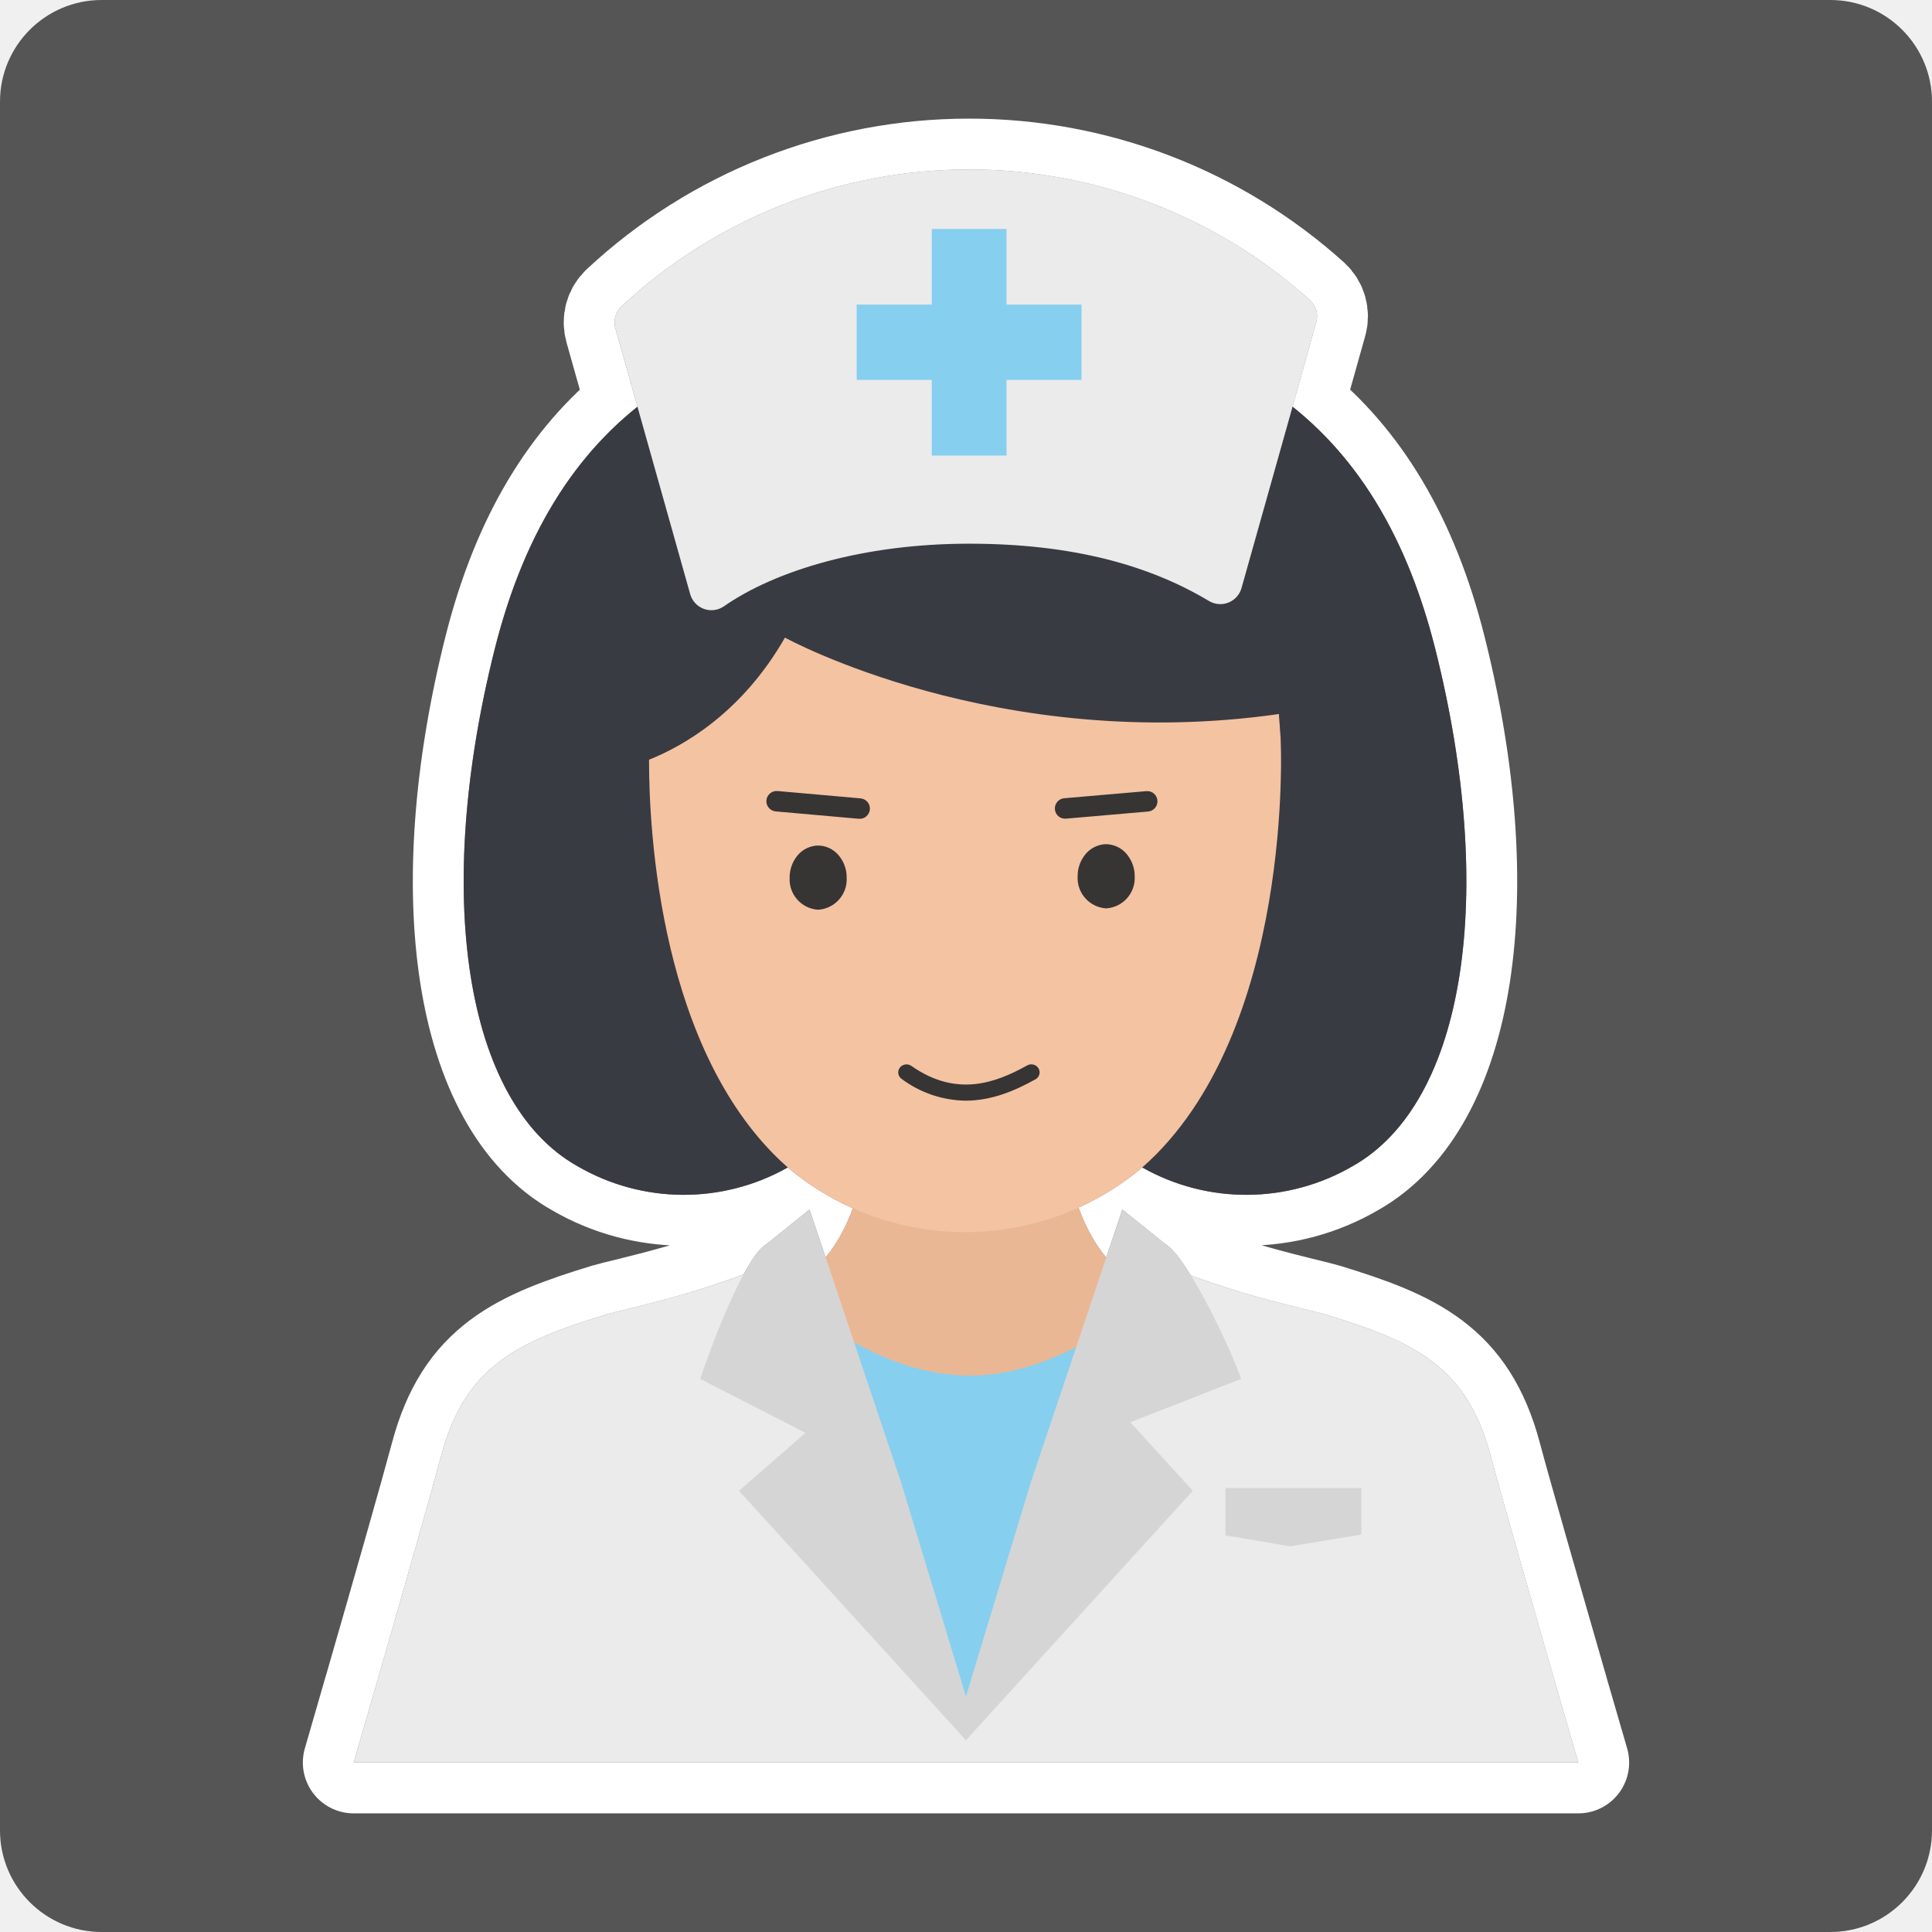
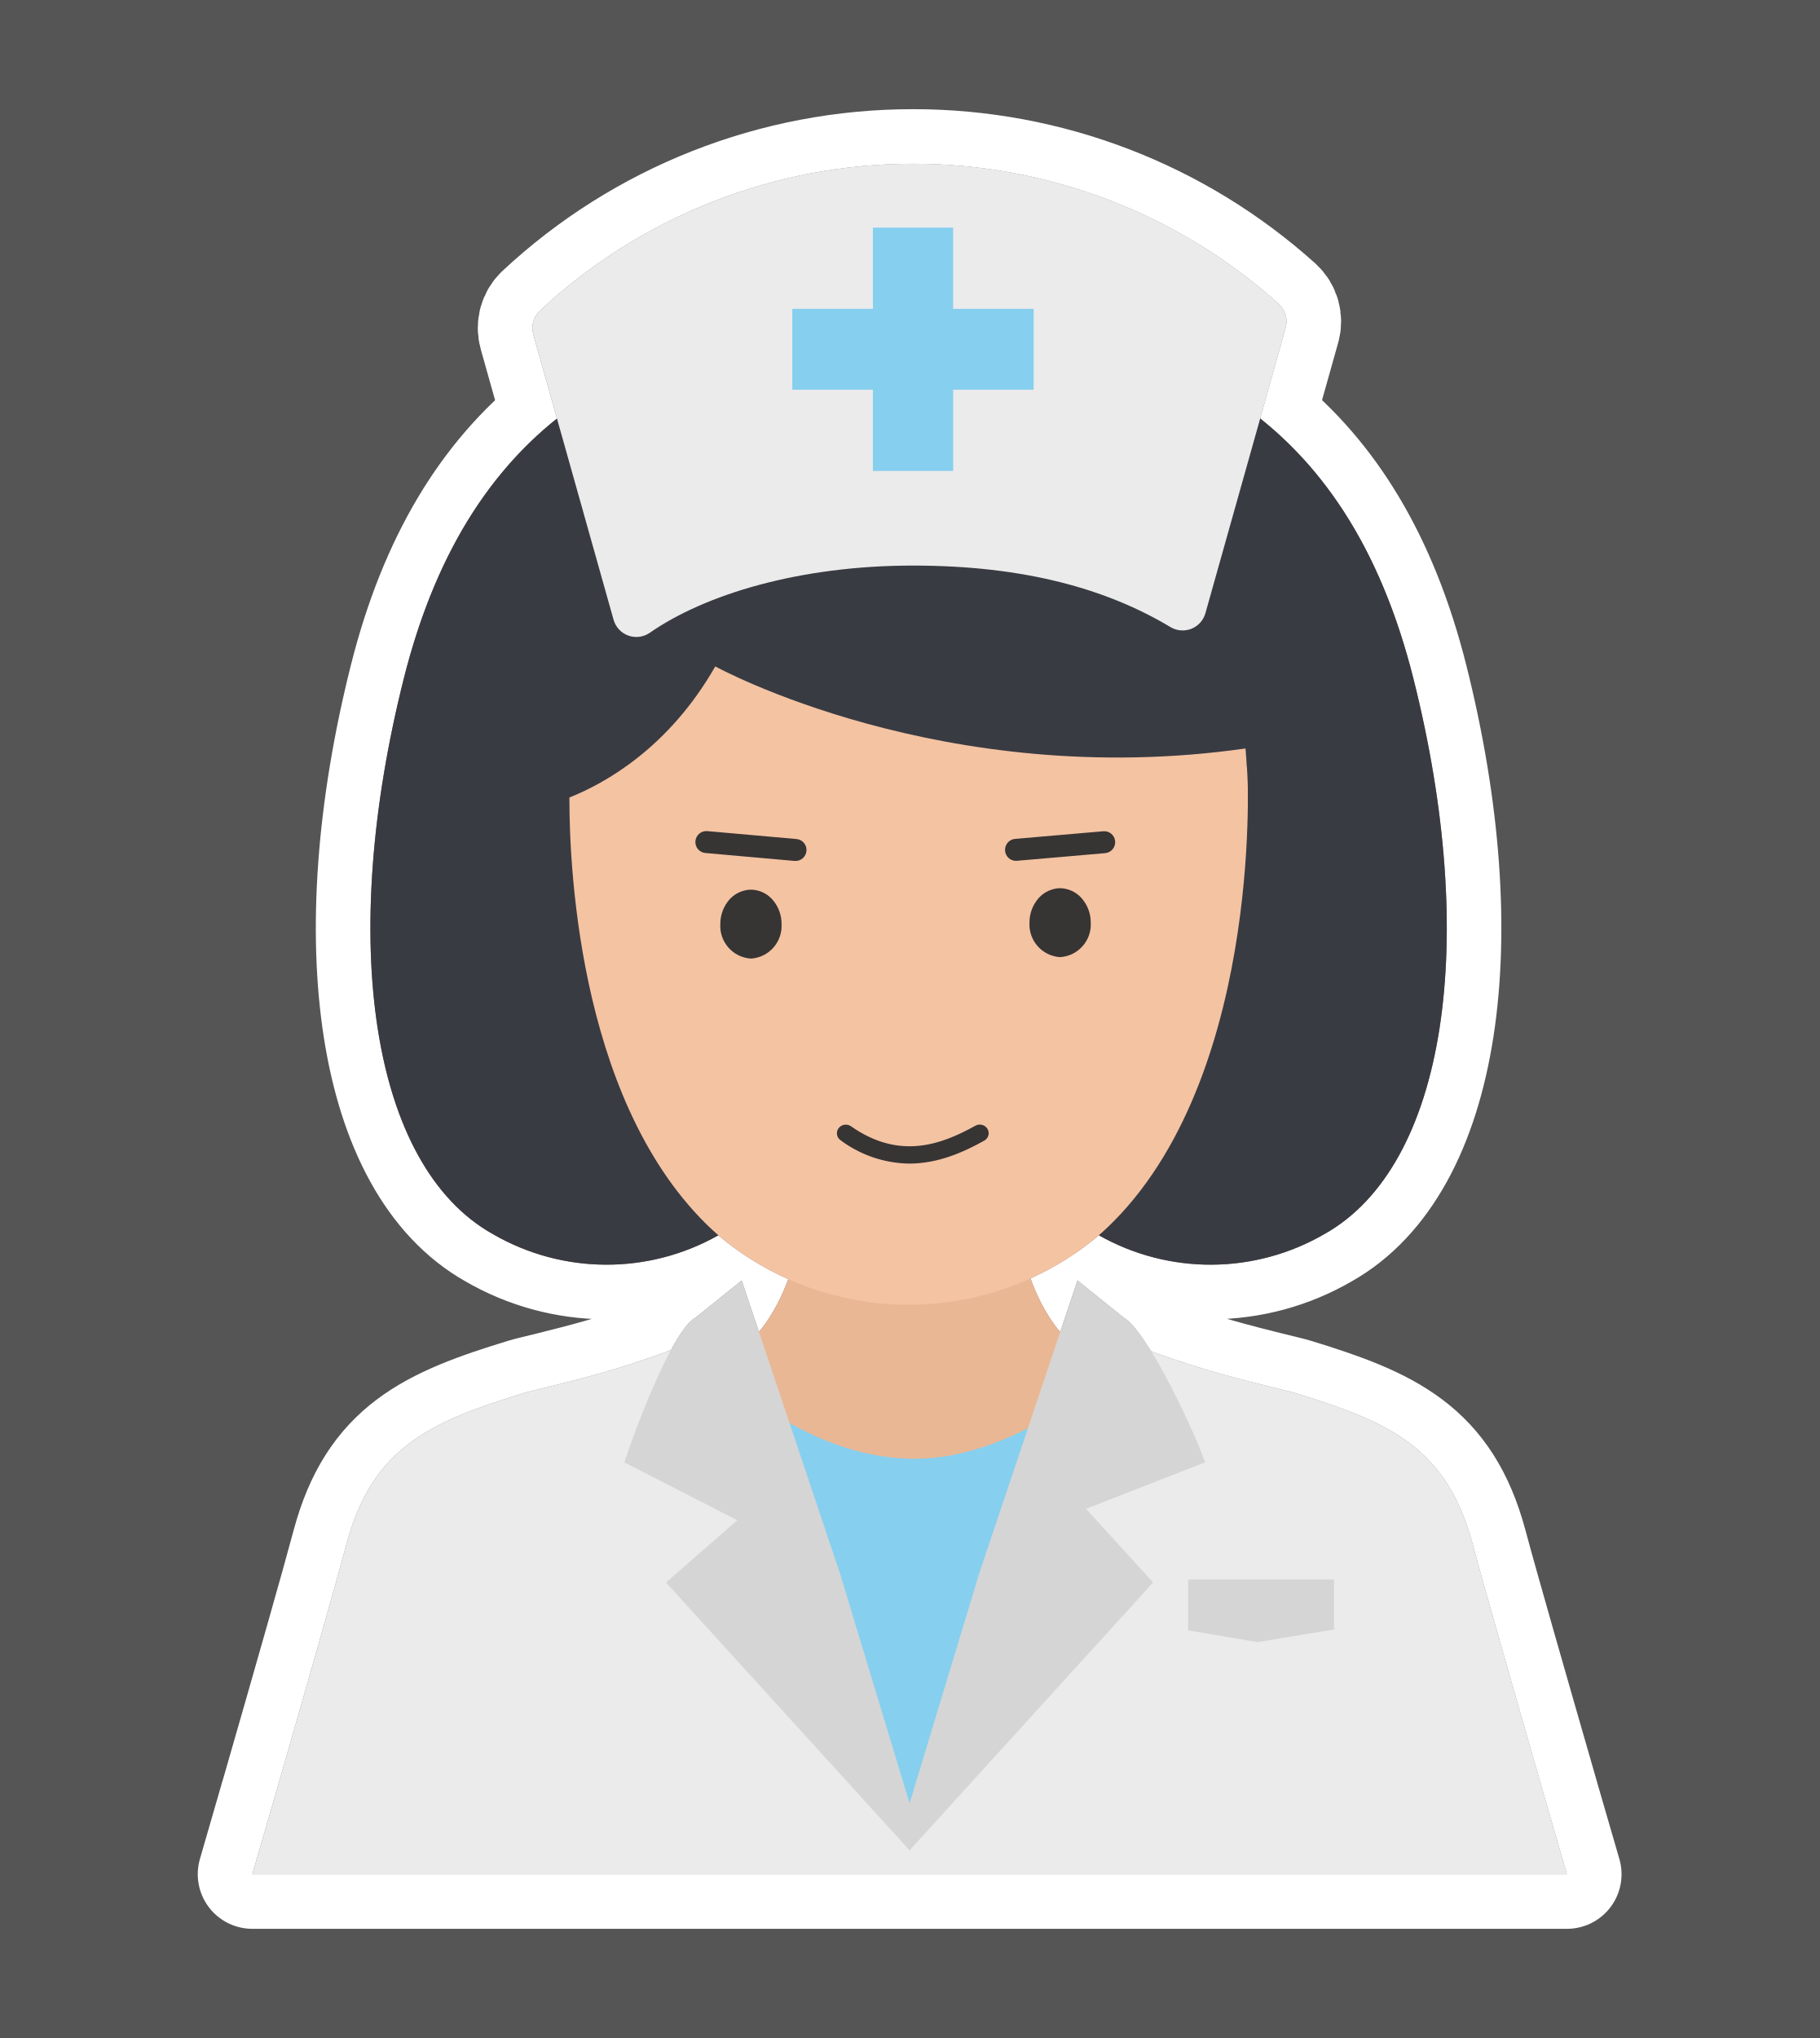
- <svg xmlns="http://www.w3.org/2000/svg" data-name="Layer 1" viewBox="-7 -7 114 114" width="114" height="114">
+ <svg xmlns="http://www.w3.org/2000/svg" width="100" height="112" viewBox="0 -6 100 112">
  <g id="Aufstellung">
-     <rect id="Hintergrund" x="-7" y="-7" width="114" height="114" rx="6" ry="6" fill="#555556" />
+     <rect id="Hintergrund" x="-6" y="-6" width="112" height="112" rx="6" ry="6" fill="#555556" />
  </g>
  <g id="Icon">
    <path d="M50.184 3a30.039 30.039 0 0 0-20.514 8.078 1.295 1.295 0 0 0-.358 1.3l1.303 4.628c-3.948 3.152-6.783 7.79-8.416 14.267-3.633 14.425-1.822 26.778 4.875 30.541a12.477 12.477 0 0 0 12.408.075 16.175 16.175 0 0 0 3.844 2.408c-.276.756-.787 1.916-1.611 2.898l-.948-2.824-2.537 2.04c-.398.212-.868.892-1.345 1.773-.14.055-.268.113-.414.168a53.532 53.532 0 0 1-3.496 1.123c-2.064.581-3.842.974-4.14 1.07-5.227 1.595-8.37 3.006-9.798 8.33-.582 2.185-2.165 7.736-3.88 13.684a.924.924 0 0 0-.034.156l-.018.012L13.87 97h72.26l-1.219-4.197-.02-.076c-1.716-5.953-3.361-11.68-3.939-13.852-1.427-5.324-4.57-6.735-9.799-8.33-.297-.096-2.077-.489-4.14-1.07a53.487 53.487 0 0 1-3.495-1.123c-.092-.035-.172-.071-.261-.106-.557-.901-1.091-1.62-1.494-1.836l-2.538-2.039-.95 2.832c-.843-1.001-1.36-2.19-1.632-2.947a16.155 16.155 0 0 0 3.758-2.367 12.477 12.477 0 0 0 12.407-.075c6.697-3.763 8.51-16.116 4.876-30.54-1.633-6.48-4.468-11.12-8.418-14.272l1.4-4.979a1.294 1.294 0 0 0-.372-1.314A30.028 30.028 0 0 0 50.184 3Zm18.28 32.133.103 1.44.004.118a22.256 22.256 0 0 0-.139-1.554l.032-.004z" fill="#916f6f" stroke="#fff" stroke-width="6" stroke-linecap="round" stroke-linejoin="round" paint-order="stroke fill markers" />
    <path d="M86.13 96.999H13.873l1.234-4.274.017-.012a.924.924 0 0 1 .034-.155c1.716-5.948 3.298-11.499 3.88-13.683 1.427-5.325 4.57-6.735 9.799-8.33.297-.096 2.076-.49 4.14-1.072a53.48 53.48 0 0 0 1.959-.594 39.481 39.481 0 0 0 1.536-.527 25.456 25.456 0 0 0 1.197-.486 12.024 12.024 0 0 0 1.118-.566l11.209 27.116L61.205 67.3a12.024 12.024 0 0 0 1.118.566c.384.167.773.326 1.196.485.498.18 1.005.36 1.536.528a53.43 53.43 0 0 0 1.96.594c2.063.582 3.842.975 4.14 1.071 5.227 1.596 8.37 3.006 9.798 8.33.578 2.173 2.223 7.899 3.94 13.851l.02.076z" fill="#ebebeb" />
    <path d="m60.039 74.6-10.046 1.201L39.947 74.6s-1.725-4.868.523-6.287c2.252-1.419 3.115-4.805 3.115-4.805l6.408.615 6.408-.615s.862 3.386 3.115 4.805c2.247 1.419.523 6.287.523 6.287z" fill="#eab794" />
    <path d="M68.606 37.924c0 23.15-11.74 27.78-18.664 27.78-6.924 0-18.664-4.63-18.664-27.78 0-11.649 8.356-18.777 18.664-18.777 10.308 0 18.664 7.128 18.664 18.777z" fill="#f4c3a2" />
    <path d="M49.983 57.947a6.474 6.474 0 0 1-3.78-1.284.464.464 0 0 1-.11-.661.5.5 0 0 1 .683-.107c2.647 1.855 4.94 1.026 6.836-.03a.498.498 0 0 1 .667.174.466.466 0 0 1-.18.647c-1.164.649-2.556 1.26-4.116 1.26z" fill="#373434" />
    <path d="M72.81 61.812a12.477 12.477 0 0 1-12.407.076c9.033-7.97 8.166-25.316 8.166-25.316l-.103-1.44c-16.64 2.377-29.15-4.508-29.15-4.508-2.554 4.466-6.033 6.413-8.021 7.204 0 4.127.62 17.38 8.187 24.06a12.477 12.477 0 0 1-12.406-.076c-6.698-3.763-8.51-16.115-4.877-30.539C25.82 16.911 35.33 11.558 49.855 11.516h.175c14.53.041 24.035 5.395 27.656 19.757 3.633 14.424 1.821 26.776-4.876 30.54z" fill="#393b42" fill-rule="evenodd" />
    <path d="M40.686 70.285s4.168 3.883 9.59 3.883c5.42 0 10.378-4.438 10.378-4.438L49.993 94.414 41.98 82.026z" fill="#86cfef" />
    <path d="m63.383 80.966-13.386 14.72-13.39-14.72 3.918-3.419-6.208-3.182c.46-1.427 2.59-7.249 3.914-7.957l2.537-2.038 5.399 16.086 3.696 12.202.134.443 3.83-12.645 5.4-16.086 2.537 2.038c1.318.708 4.01 6.53 4.47 7.957l-6.539 2.554z" fill="#d5d5d5" />
    <path d="M50.185 2.999a30.039 30.039 0 0 0-20.515 8.079 1.295 1.295 0 0 0-.356 1.3l4.411 15.678a1.299 1.299 0 0 0 1.988.721c3.041-2.114 8.231-3.696 14.472-3.696 6.157 0 10.678 1.3 14.15 3.38a1.3 1.3 0 0 0 1.922-.762l4.411-15.676a1.295 1.295 0 0 0-.373-1.315 30.028 30.028 0 0 0-20.11-7.71z" fill="#ebebeb" />
    <path d="M56.816 10.973v4.444h-4.425v4.464H47.98v-4.464h-4.43v-4.444h4.43V6.51h4.41v4.463z" fill="#86cfef" />
    <path d="M59.954 44.708A1.797 1.797 0 0 1 58.27 46.6a1.797 1.797 0 0 1-1.683-1.892 2.007 2.007 0 0 1 .367-1.177 1.632 1.632 0 0 1 .922-.661 1.308 1.308 0 0 1 .394-.057 1.238 1.238 0 0 1 .296.033 1.61 1.61 0 0 1 .986.639 2.01 2.01 0 0 1 .402 1.223zm-16.995.08a1.797 1.797 0 0 1-1.683 1.892 1.797 1.797 0 0 1-1.683-1.892 2.035 2.035 0 0 1 .39-1.213 1.629 1.629 0 0 1 .978-.646 1.232 1.232 0 0 1 .315-.036 1.45 1.45 0 0 1 .173.01 1.618 1.618 0 0 1 1.053.585 2.013 2.013 0 0 1 .457 1.3z" fill="#373434" />
    <path data-name="path120815-2-7-4-1" d="m38.878 39.675 4.9.434a.604.604 0 0 1 .55.654.604.604 0 0 1-.656.55l-4.9-.435a.604.604 0 0 1-.548-.654.603.603 0 0 1 .654-.549zm21.772.007-4.859.42a.604.604 0 0 0-.546.652.6.6 0 0 0 .647.552l4.857-.421a.604.604 0 0 0 .546-.652.598.598 0 0 0-.645-.55z" fill="#373434" fill-rule="evenodd" />
    <path d="M73.328 80.8v2.75l-4.206.694-3.814-.647v-2.796z" fill="#d5d5d5" />
  </g>
</svg>
